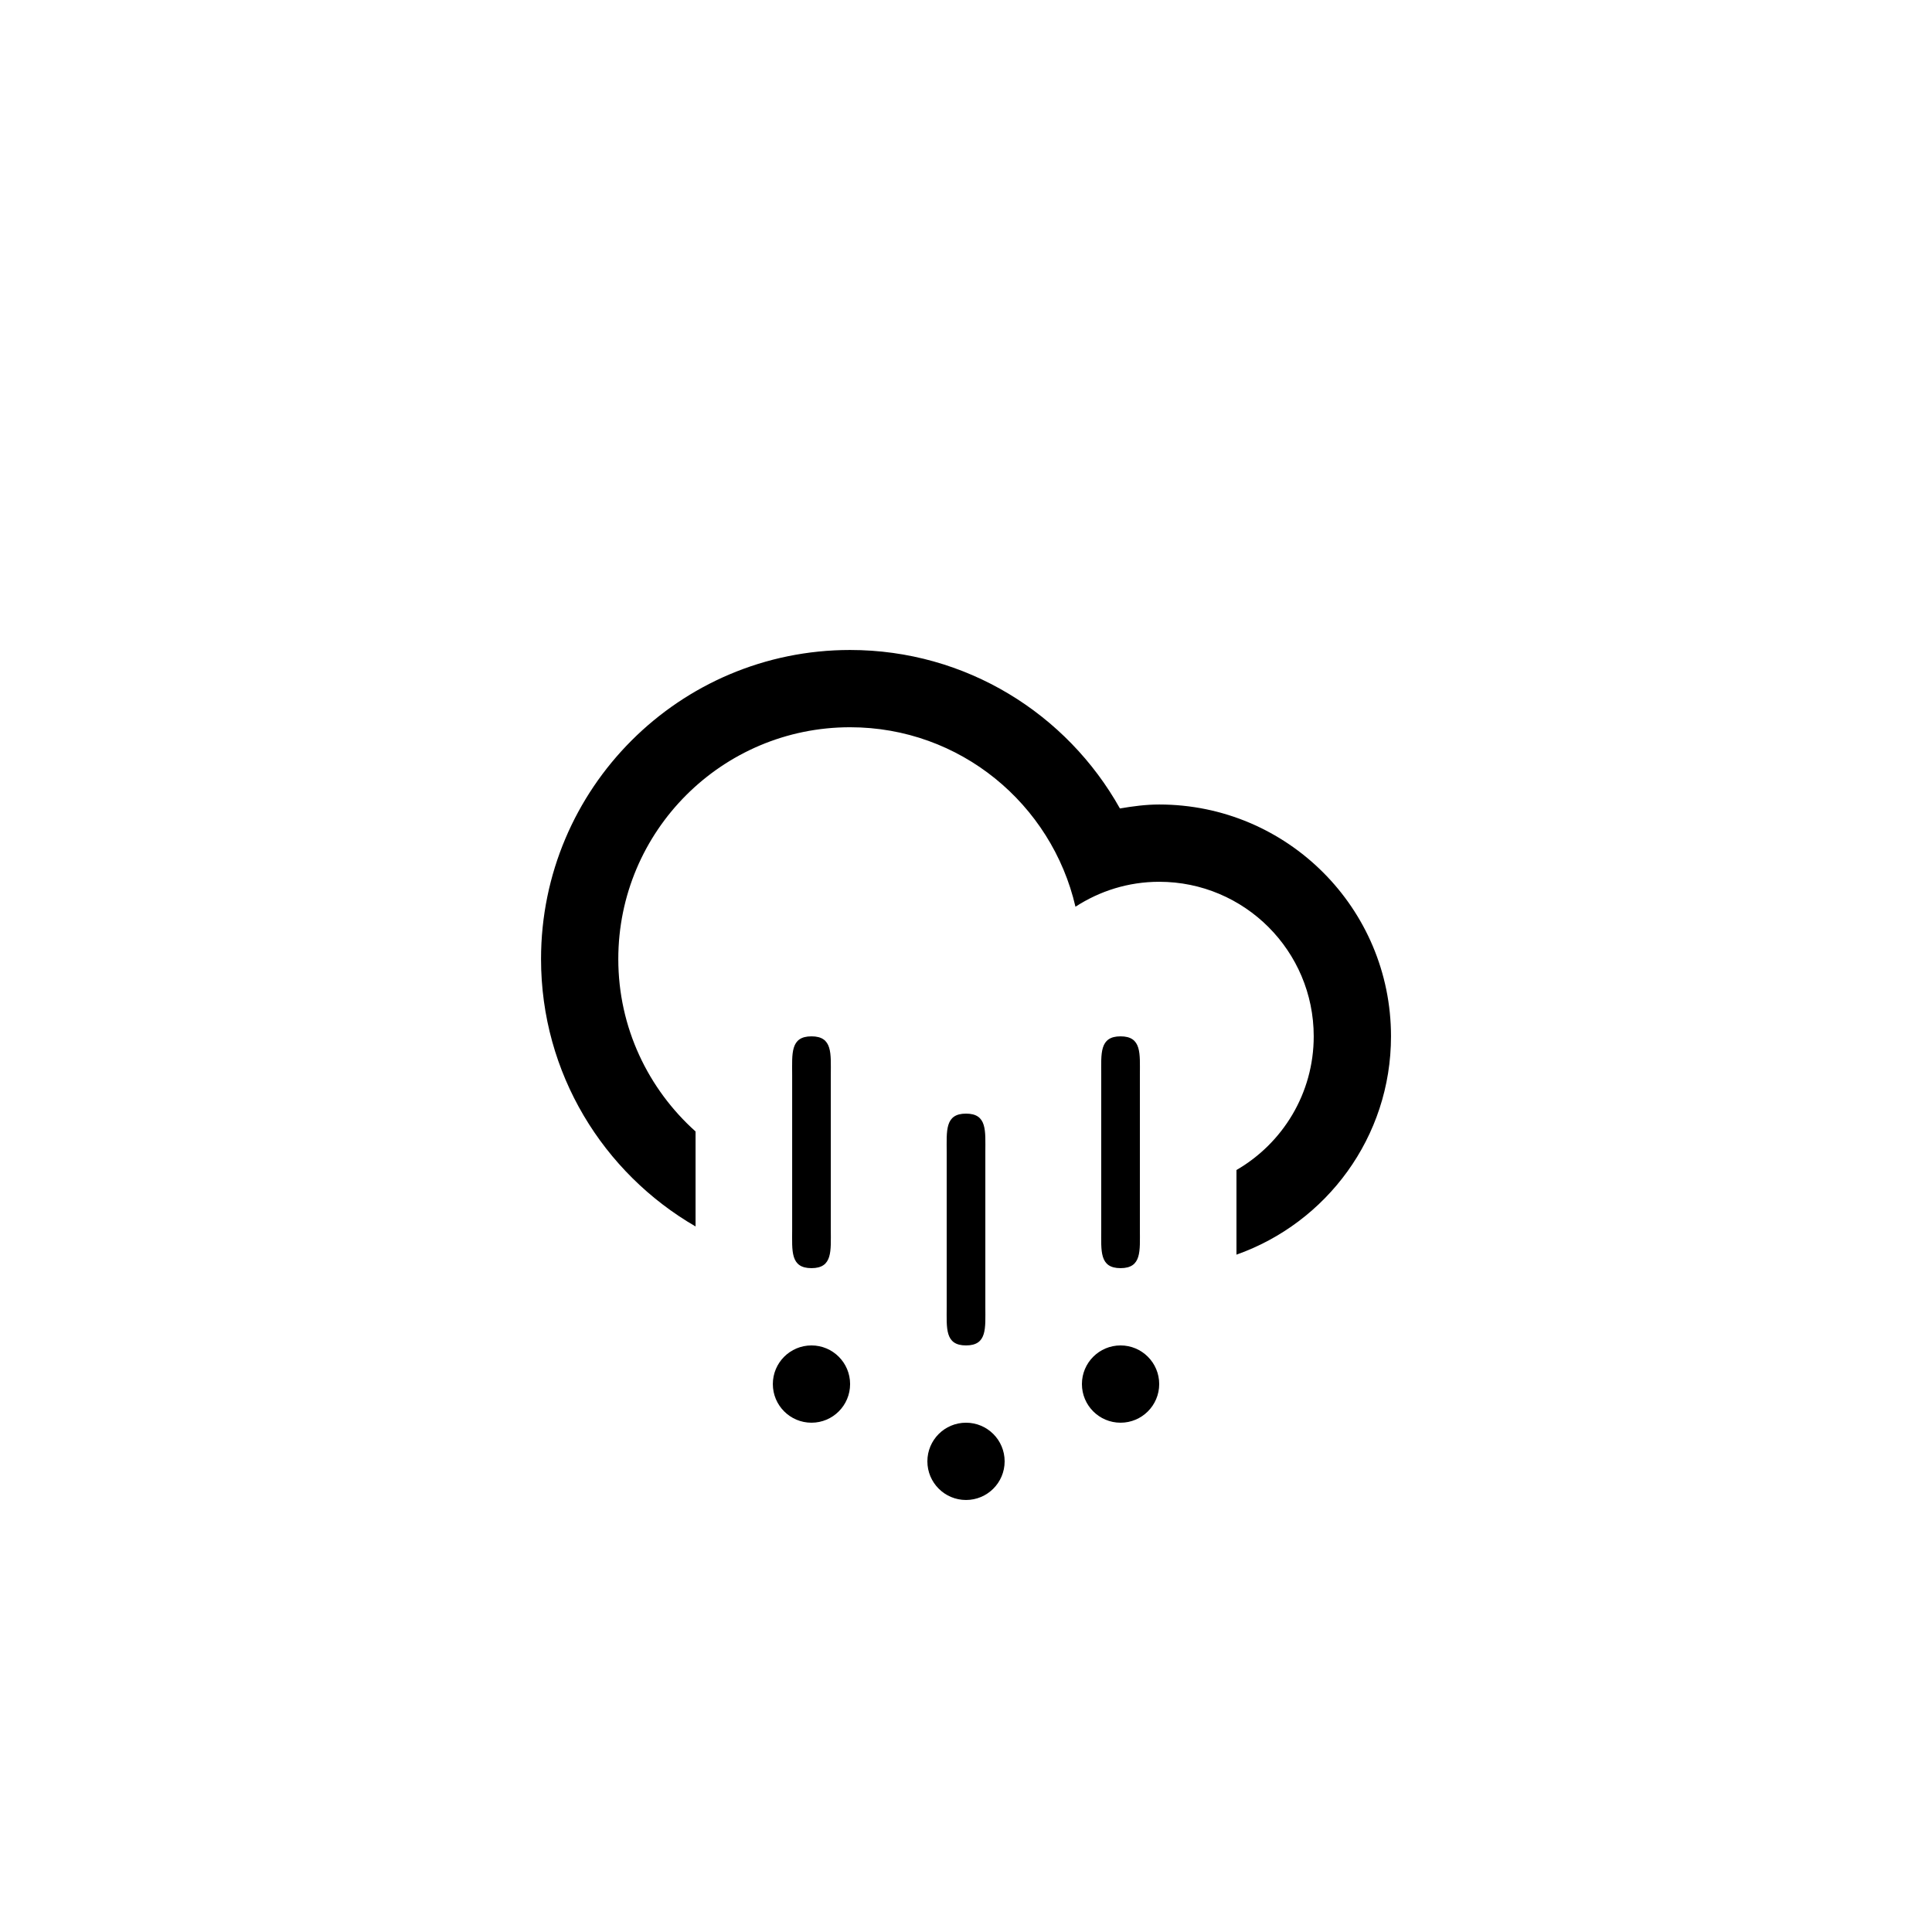
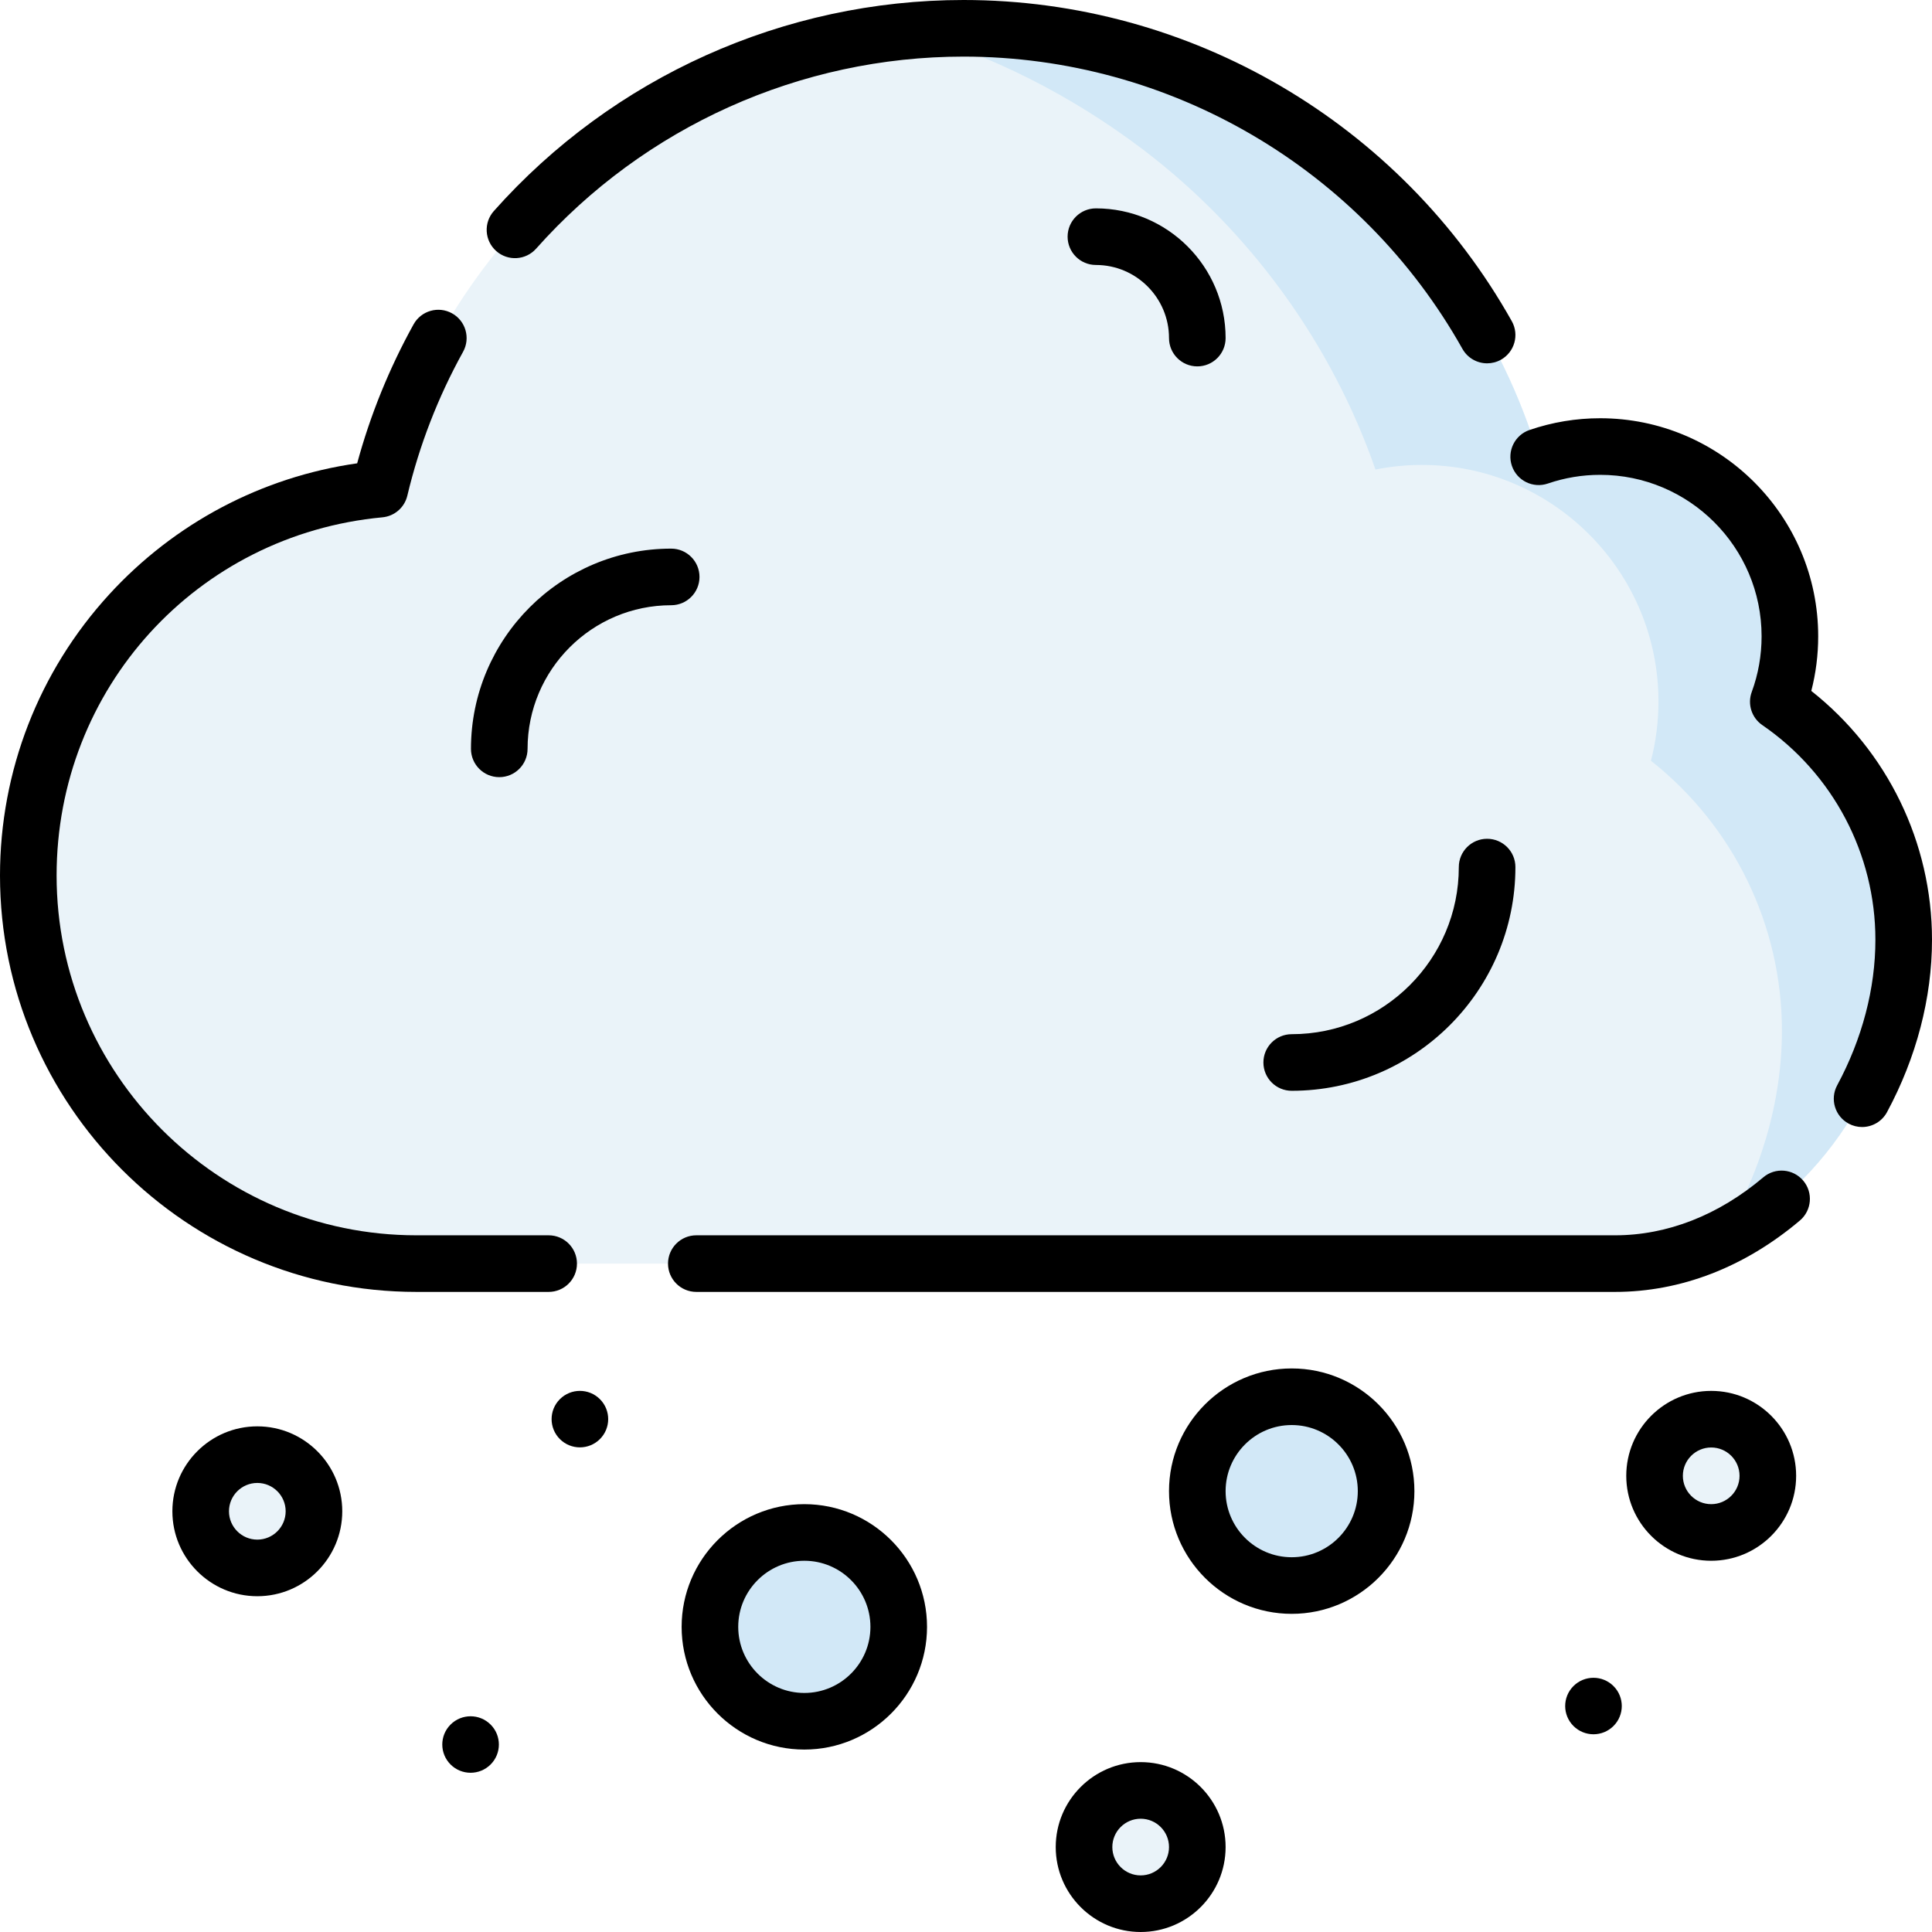
- <svg xmlns="http://www.w3.org/2000/svg" version="1.1" id="Layer_1" x="0px" y="0px" width="100px" height="100px" viewBox="0 0 100 100" enable-background="new 0 0 100 100" xml:space="preserve">
-   <path fill-rule="evenodd" clip-rule="evenodd" d="M63.999,64.941v-4.381c2.389-1.383,3.999-3.961,3.999-6.92  c0-4.417-3.581-7.999-7.998-7.999c-1.601,0-3.084,0.48-4.334,1.291c-1.231-5.317-5.974-9.29-11.665-9.29  c-6.626,0-11.998,5.372-11.998,11.998c0,3.55,1.55,6.728,3.999,8.925v4.916c-4.776-2.768-7.998-7.922-7.998-13.841  c0-8.835,7.162-15.997,15.997-15.997c6.004,0,11.229,3.311,13.966,8.203c0.663-0.113,1.336-0.205,2.033-0.205  c6.626,0,11.998,5.372,11.998,11.999C71.998,58.863,68.656,63.293,63.999,64.941z M42.002,65.639c-1.104,0-1-0.895-1-1.998v-8  c0-1.104-0.104-2,1-2s1,0.896,1,2v8C43.002,64.744,43.106,65.639,42.002,65.639z M42.002,69.639c1.104,0,1.999,0.896,1.999,2  c0,1.105-0.895,2-1.999,2s-2-0.895-2-2C40.002,70.535,40.897,69.639,42.002,69.639z M50.001,69.639c-1.104,0-1-0.895-1-2v-7.998  c0-1.105-0.104-2,1-2s1,0.895,1,2v7.998C51.001,68.744,51.105,69.639,50.001,69.639z M50.001,73.639c1.104,0,1.999,0.895,1.999,2  c0,1.104-0.895,2-1.999,2s-2-0.896-2-2C48.001,74.533,48.896,73.639,50.001,73.639z M58,65.639c-1.104,0-1-0.895-1-1.998v-8  c0-1.104-0.104-2,1-2s1,0.896,1,2v8C59,64.744,59.104,65.639,58,65.639z M58,69.639c1.104,0,2,0.896,2,2c0,1.105-0.896,2-2,2  s-2-0.895-2-2C56,70.535,56.896,69.639,58,69.639z" />
+ <svg xmlns="http://www.w3.org/2000/svg" id="Layer_1" enable-background="new 0 0 512 512" height="512" viewBox="0 0 512 512" width="512">
+   <g>
+     <g>
+       <g fill="#eaf3f9">
+         <circle cx="68.192" cy="400.506" r="15.01" />
+         <circle cx="453.486" cy="391.109" r="15.01" />
+         <circle cx="302.29" cy="489.49" r="15.01" />
+       </g>
+       <circle cx="213.156" cy="431.135" fill="#d2e8f7" r="25.016" />
+       <circle cx="342.316" cy="395.168" fill="#d2e8f7" r="25.016" />
+     </g>
+     <g>
+       <path d="m504.5 249.05c0 32.31-20.04 65.4-48.36 79.17-8.71 4.24-18.2 6.65-28.13 6.65h-317.66c-56.8 0-102.85-46.05-102.85-102.85 0-53.53 40.9-97.5 93.15-102.39 15.51-65.27 71.23-114.96 139.57-121.41 4.98-.48 10.03-.72 15.14-.72 72.02 0 132.84 47.88 152.41 113.55 5.11-1.75 10.58-2.71 16.28-2.71 27.77 0 50.29 22.51 50.29 50.29 0 6.09-1.09 11.93-3.07 17.34 20.06 13.79 33.23 36.89 33.23 63.08z" fill="#eaf3f9" />
+       <path d="m504.5 249.05c0 32.31-20.04 65.4-48.36 79.17 10.35-16.83 16.09-36.18 16.09-55.06 0-27.99-12.87-54.31-34.71-71.55 1.32-5.1 1.99-10.36 1.99-15.7 0-34.57-28.13-62.7-62.7-62.7-4.15 0-8.26.41-12.3 1.22-11.65-33.49-33.37-63.43-61.79-84.94-18.66-14.12-40.35-25.22-62.5-31.27 4.98-.48 10.03-.72 15.14-.72 72.02 0 132.84 47.88 152.41 113.55 5.11-1.75 10.58-2.71 16.28-2.71 27.77 0 50.29 22.51 50.29 50.29 0 6.09-1.09 11.93-3.07 17.34 20.06 13.79 33.23 36.89 33.23 63.08z" fill="#d2e8f7" />
+     </g>
+   </g>
+   <g>
+     <path d="m131.492 66.518c3.096 2.753 7.837 2.473 10.588-.623 28.75-32.344 70.038-50.895 113.277-50.895 54.725 0 105.382 29.679 132.203 77.456 1.376 2.451 3.923 3.83 6.547 3.83 1.243 0 2.504-.31 3.665-.961 3.611-2.028 4.896-6.6 2.868-10.211-29.473-52.501-85.142-85.114-145.283-85.114-47.521 0-92.895 20.386-124.488 55.93-2.752 3.096-2.473 7.837.623 10.588z" />
+     <path d="m480.011 183.101c1.216-4.705 1.829-9.552 1.829-14.472 0-31.866-25.926-57.792-57.792-57.792-6.375 0-12.67 1.047-18.708 3.113-3.919 1.34-6.009 5.604-4.669 9.523 1.341 3.92 5.606 6.011 9.524 4.669 4.472-1.53 9.133-2.305 13.853-2.305 23.596 0 42.792 19.196 42.792 42.792 0 5.075-.879 10.039-2.611 14.754-1.182 3.218-.032 6.827 2.793 8.769 18.771 12.898 29.978 34.167 29.978 56.895 0 12.93-3.502 26.266-10.129 38.568-1.964 3.647-.6 8.195 3.047 10.16 1.132.609 2.35.898 3.55.898 2.67 0 5.255-1.429 6.61-3.945 7.799-14.48 11.922-30.276 11.922-45.681 0-25.804-11.861-50.061-31.989-65.946z" />
+     <path d="m467.299 311.996c-11.888 10.057-25.474 15.372-39.29 15.372h-243.478c-4.143 0-7.5 3.358-7.5 7.5s3.357 7.5 7.5 7.5h243.478c17.41 0 34.346-6.542 48.978-18.92 3.162-2.675 3.558-7.408.882-10.57s-7.408-3.557-10.57-.882z" />
+     <path d="m152.901 334.868c0-4.142-3.357-7.5-7.5-7.5h-35.051c-52.576 0-95.35-42.773-95.35-95.349 0-49.509 37.121-90.318 86.347-94.924 3.201-.299 5.855-2.605 6.599-5.733 3.164-13.315 8.135-26.145 14.774-38.134 2.007-3.624.696-8.188-2.927-10.195-3.622-2.006-8.188-.697-10.194 2.927-6.448 11.643-11.466 24.009-14.946 36.826-25.198 3.593-48.365 15.8-65.703 34.732-18.669 20.383-28.95 46.841-28.95 74.501 0 60.847 49.503 110.349 110.35 110.349h35.052c4.142 0 7.499-3.358 7.499-7.5z" />
+     <path d="m68.192 377.996c-12.412 0-22.51 10.098-22.51 22.51s10.098 22.51 22.51 22.51 22.51-10.098 22.51-22.51-10.098-22.51-22.51-22.51zm0 30.02c-4.141 0-7.51-3.369-7.51-7.51s3.369-7.51 7.51-7.51 7.51 3.369 7.51 7.51-3.369 7.51-7.51 7.51z" />
+     <path d="m453.486 368.599c-12.412 0-22.51 10.098-22.51 22.51s10.098 22.51 22.51 22.51 22.51-10.098 22.51-22.51-10.098-22.51-22.51-22.51zm0 30.019c-4.141 0-7.51-3.369-7.51-7.51s3.369-7.51 7.51-7.51 7.51 3.369 7.51 7.51-3.369 7.51-7.51 7.51z" />
+     <path d="m302.29 466.98c-12.412 0-22.51 10.098-22.51 22.51s10.098 22.51 22.51 22.51 22.51-10.098 22.51-22.51-10.098-22.51-22.51-22.51zm0 30.02c-4.141 0-7.51-3.369-7.51-7.51s3.369-7.51 7.51-7.51 7.51 3.369 7.51 7.51-3.369 7.51-7.51 7.51z" />
+     <path d="m213.156 398.618c-17.93 0-32.517 14.587-32.517 32.517s14.587 32.516 32.517 32.516c17.929 0 32.516-14.586 32.516-32.516s-14.587-32.517-32.516-32.517zm0 50.033c-9.658 0-17.517-7.858-17.517-17.516 0-9.659 7.858-17.517 17.517-17.517s17.516 7.858 17.516 17.517c0 9.658-7.858 17.516-17.516 17.516z" />
+     <path d="m342.315 362.652c-17.929 0-32.516 14.587-32.516 32.517 0 17.929 14.587 32.516 32.516 32.516 17.93 0 32.517-14.587 32.517-32.516 0-17.93-14.587-32.517-32.517-32.517zm0 50.033c-9.658 0-17.516-7.858-17.516-17.516 0-9.659 7.857-17.517 17.516-17.517s17.517 7.858 17.517 17.517c0 9.658-7.858 17.516-17.517 17.516z" />
+     <path d="m132.311 205.954c4.143 0 7.5-3.358 7.5-7.5 0-20.987 17.074-38.062 38.062-38.062 4.143 0 7.5-3.358 7.5-7.5s-3.357-7.5-7.5-7.5c-29.258 0-53.062 23.804-53.062 53.062 0 4.142 3.357 7.5 7.5 7.5z" />
+     <path d="m386.6 229.786c0 24.418-19.866 44.284-44.284 44.284-4.143 0-7.5 3.358-7.5 7.5s3.357 7.5 7.5 7.5c32.689 0 59.284-26.595 59.284-59.284 0-4.142-3.357-7.5-7.5-7.5s-7.5 3.358-7.5 7.5z" />
+     <path d="m282.926 62.721c0 4.142 3.357 7.5 7.5 7.5 10.683 0 19.374 8.691 19.374 19.374 0 4.142 3.357 7.5 7.5 7.5s7.5-3.358 7.5-7.5c0-18.954-15.42-34.374-34.374-34.374-4.143 0-7.5 3.358-7.5 7.5z" />
+     <path d="m148.376 370.79c-2.929 2.923-2.928 7.663 0 10.586 2.929 2.923 7.677 2.924 10.606 0s2.928-7.663 0-10.586-7.678-2.923-10.606 0z" />
+     <path d="m119.406 457.024c-2.929 2.923-2.928 7.663 0 10.586 2.929 2.923 7.677 2.923 10.606 0s2.928-7.663 0-10.586c-2.929-2.924-7.678-2.924-10.606 0z" />
+     <path d="m416.986 446.823c-2.929 2.923-2.928 7.663 0 10.586s7.677 2.923 10.606 0 2.928-7.663 0-10.586c-2.929-2.923-7.677-2.923-10.606 0z" />
+   </g>
</svg>
